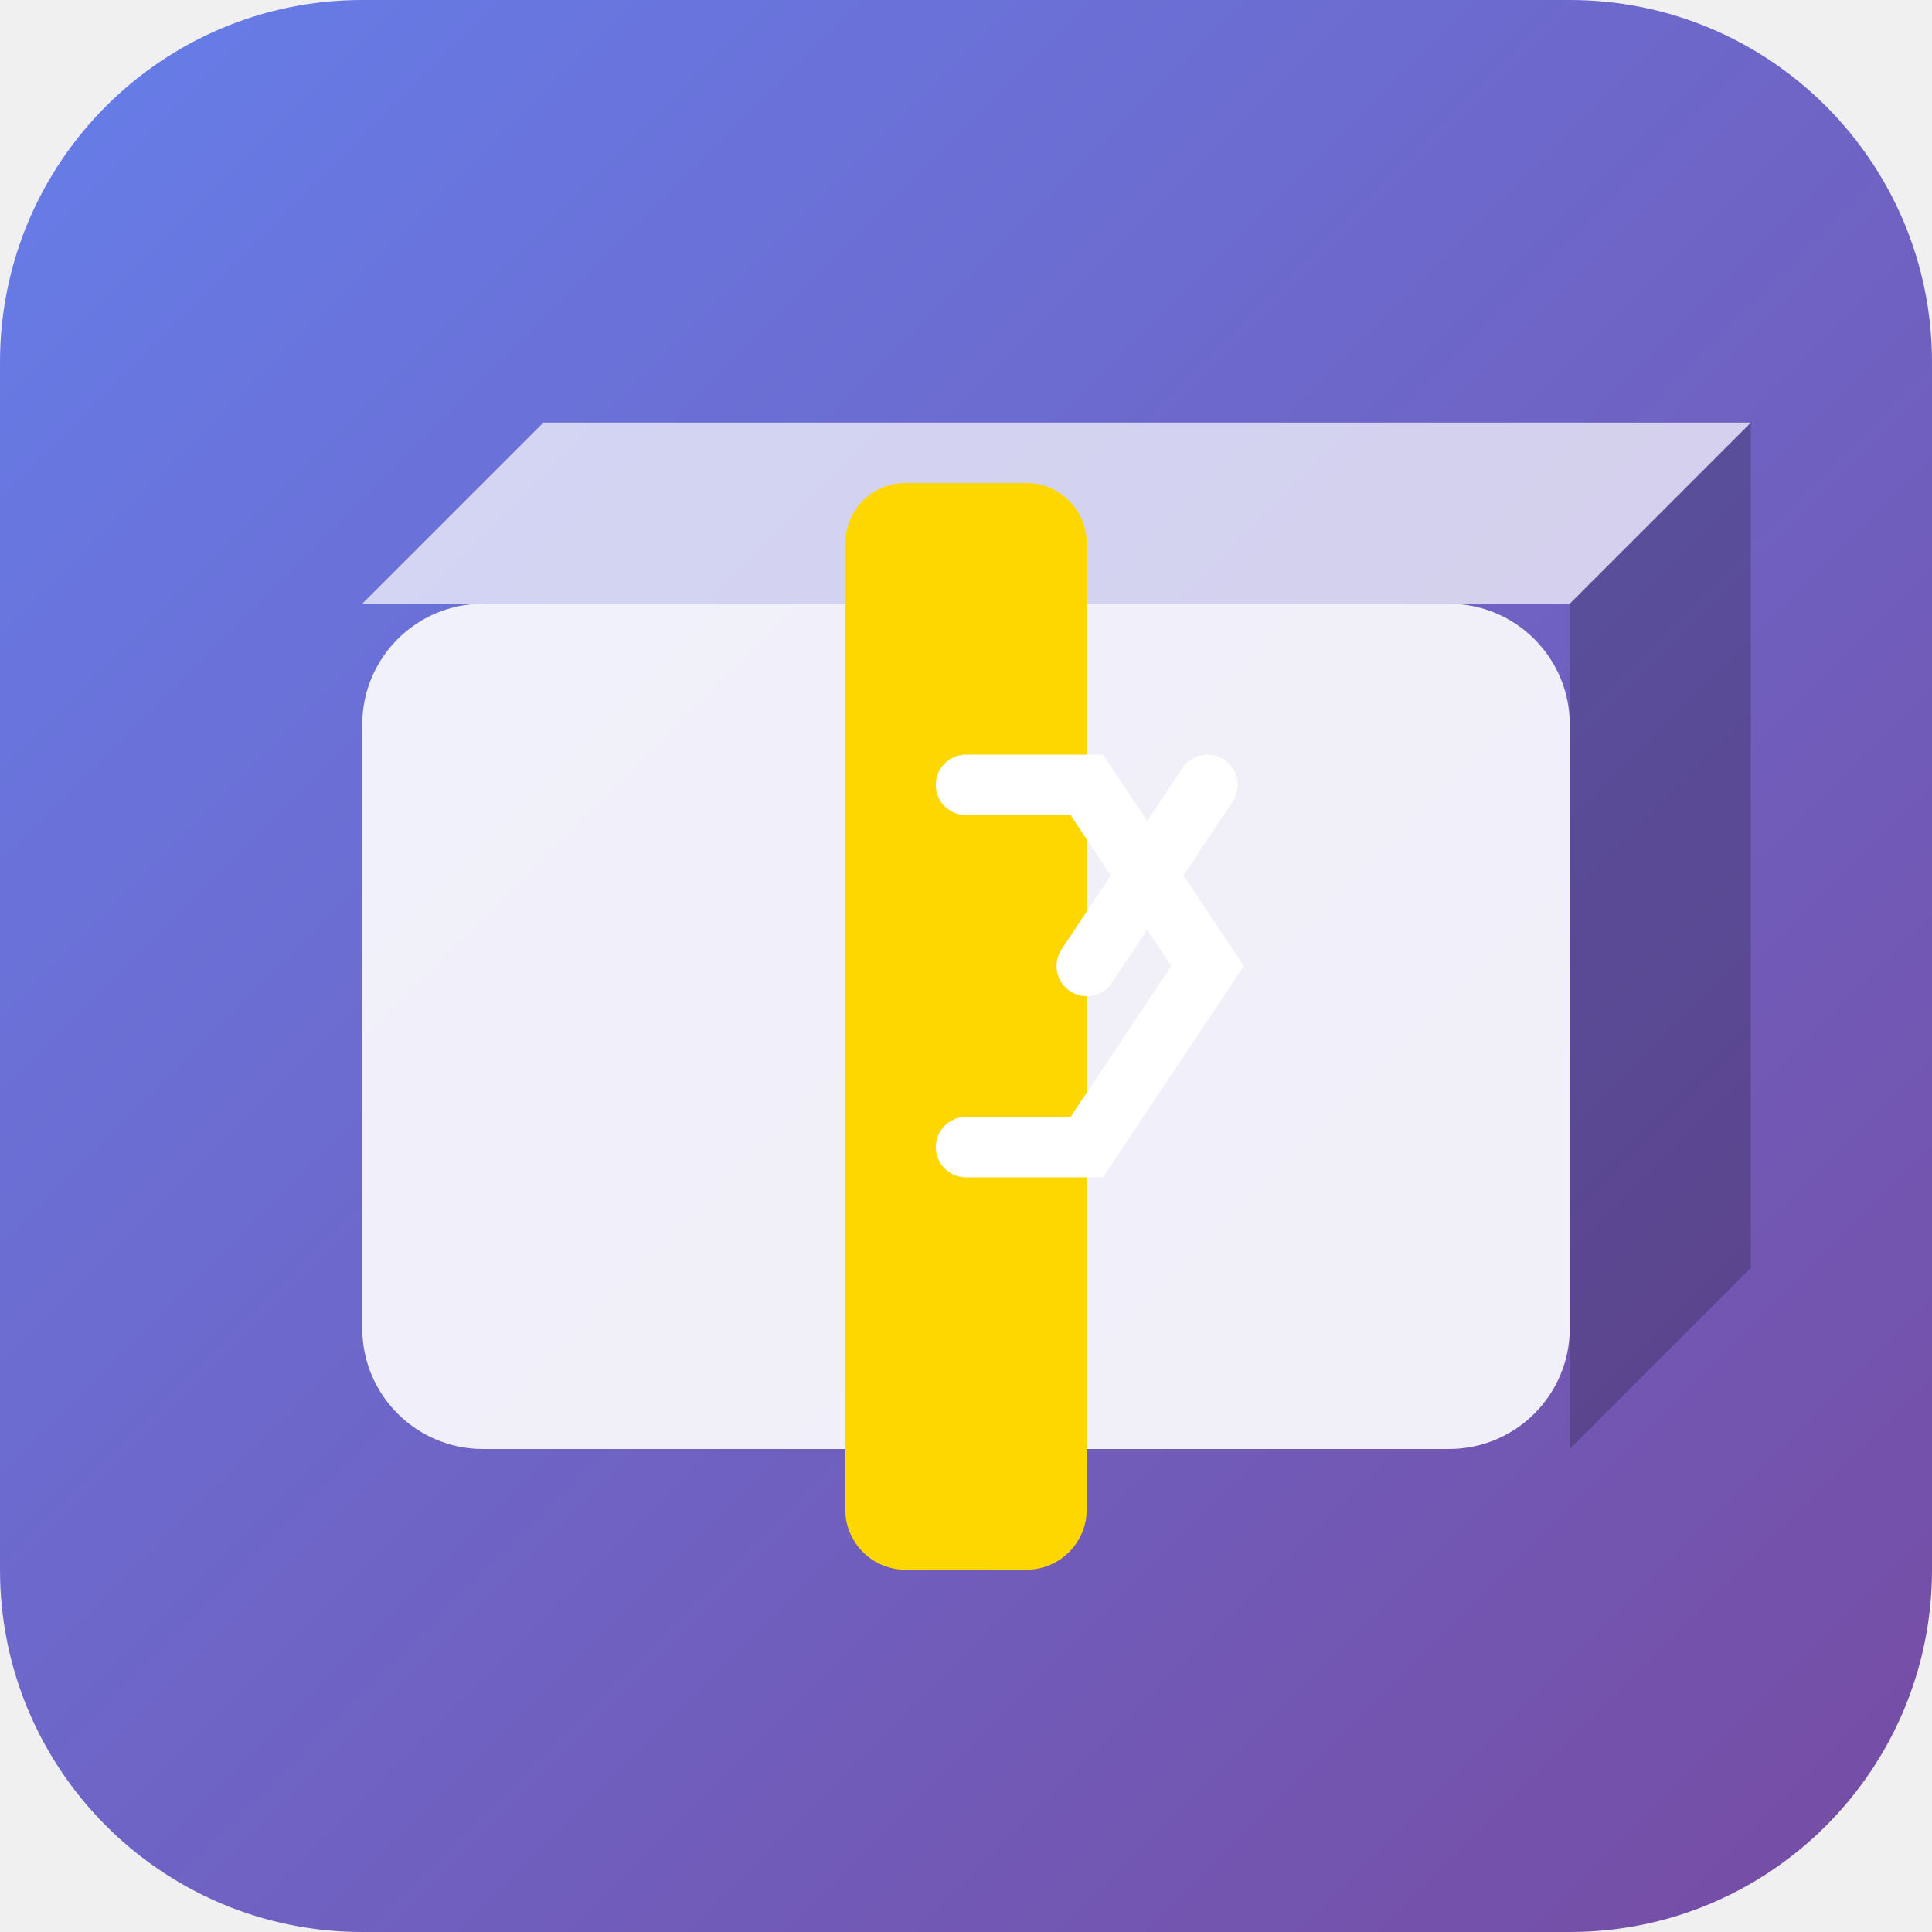
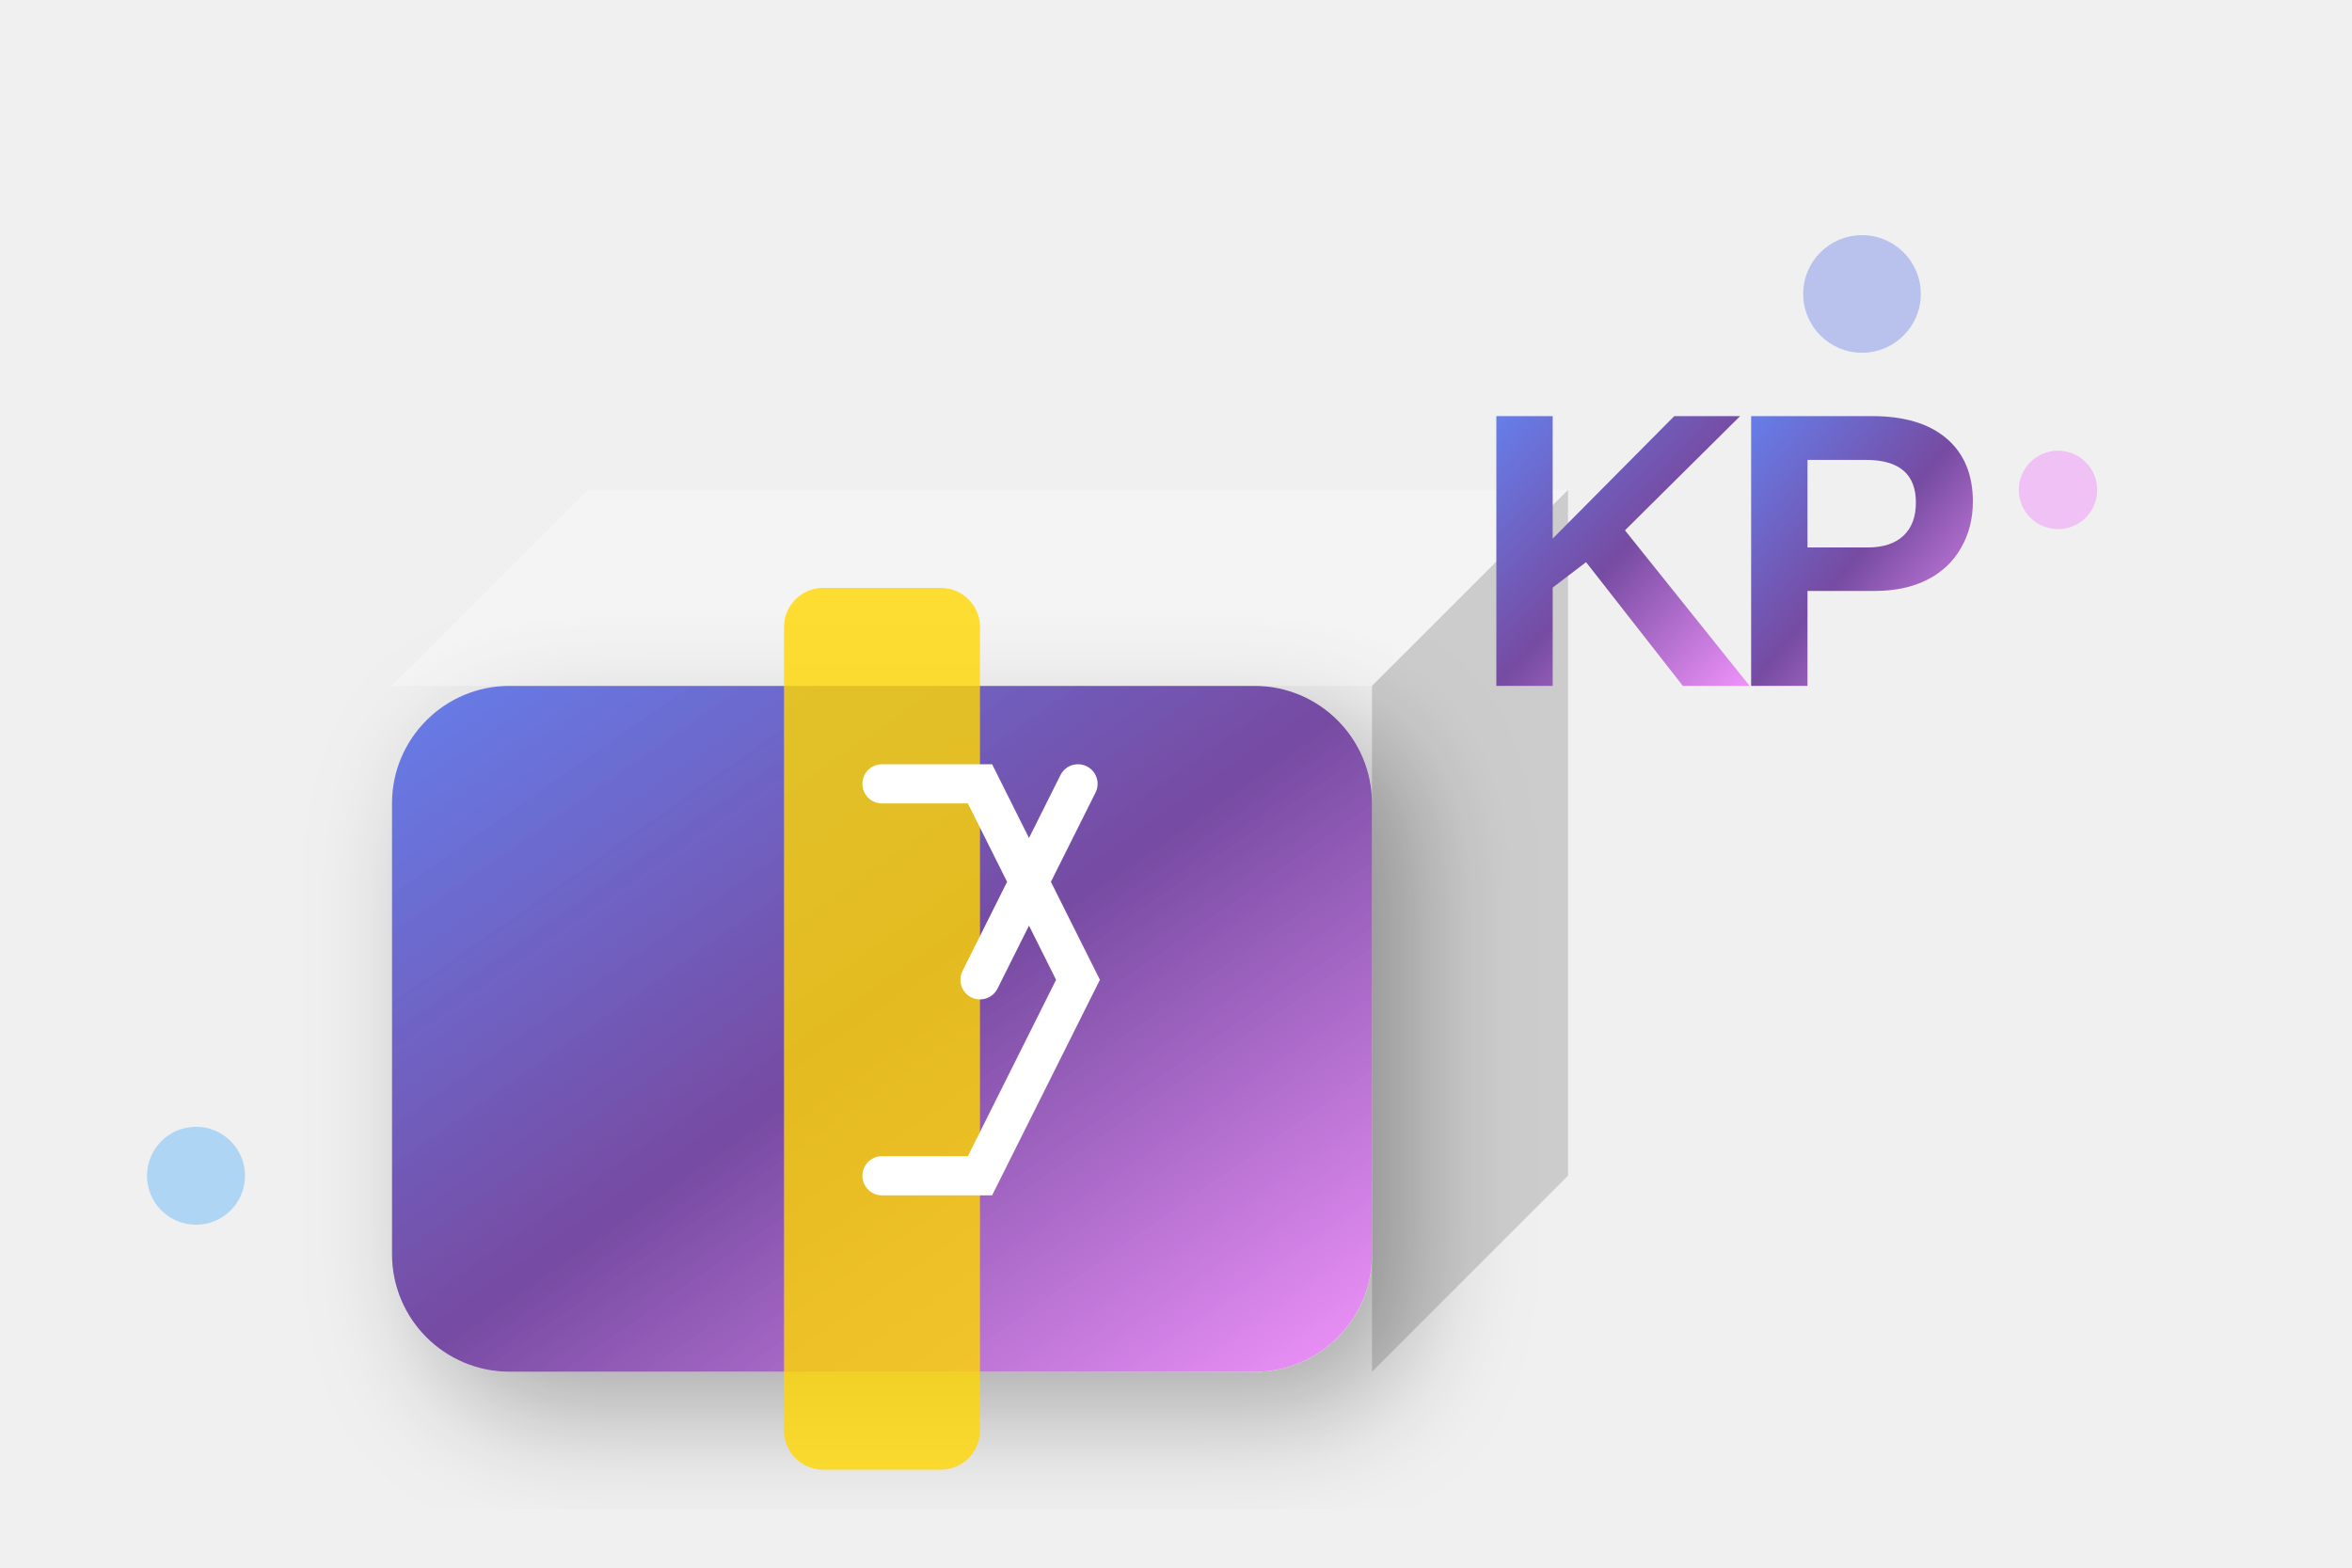
- <svg xmlns="http://www.w3.org/2000/svg" width="32" height="32" viewBox="0 0 32 32">
+ <svg xmlns="http://www.w3.org/2000/svg" width="120" height="80" viewBox="0 0 120 80">
  <defs>
-     <linearGradient id="faviconGradient" x1="0%" y1="0%" x2="100%" y2="100%">
+     <linearGradient id="logoGradient" x1="0%" y1="0%" x2="100%" y2="100%">
      <stop offset="0%" style="stop-color:#667eea;stop-opacity:1" />
-       <stop offset="100%" style="stop-color:#764ba2;stop-opacity:1" />
+       <stop offset="50%" style="stop-color:#764ba2;stop-opacity:1" />
+       <stop offset="100%" style="stop-color:#f093fb;stop-opacity:1" />
    </linearGradient>
+     <filter id="logoShadow" x="-20%" y="-20%" width="140%" height="140%">
+       <feDropShadow dx="2" dy="2" stdDeviation="3" flood-opacity="0.3" />
+     </filter>
  </defs>
-   <rect width="32" height="32" fill="url(#faviconGradient)" rx="6" />
-   <rect x="6" y="10" width="20" height="14" fill="rgba(255,255,255,0.9)" rx="2" />
-   <polygon points="6,10 9,7 29,7 26,10" fill="rgba(255,255,255,0.7)" />
-   <polygon points="26,10 29,7 29,21 26,24" fill="rgba(0,0,0,0.2)" />
-   <rect x="14" y="8" width="4" height="18" fill="#FFD700" rx="1" />
-   <path d="M 16,13 L 18,13 L 20,16 L 18,19 L 16,19 M 18,16 L 20,13" stroke="white" stroke-width="1" fill="none" stroke-linecap="round" />
+   <g transform="translate(20, 15)">
+     <rect x="0" y="20" width="50" height="35" fill="url(#logoGradient)" rx="6" filter="url(#logoShadow)" />
+     <polygon points="0,20 10,10 60,10 50,20" fill="rgba(255,255,255,0.3)" />
+     <polygon points="50,20 60,10 60,45 50,55" fill="rgba(0,0,0,0.15)" />
+     <rect x="20" y="15" width="10" height="45" fill="#FFD700" opacity="0.8" rx="2" />
+     <path d="M 25,25 L 30,25 L 35,35 L 30,45 L 25,45 M 30,35 L 35,25" stroke="white" stroke-width="2" fill="none" stroke-linecap="round" />
+   </g>
+   <text x="75" y="35" font-family="Arial, sans-serif" font-size="20" font-weight="bold" fill="url(#logoGradient)">K</text>
+   <text x="88" y="35" font-family="Arial, sans-serif" font-size="20" font-weight="bold" fill="url(#logoGradient)">P</text>
+   <circle cx="95" cy="15" r="3" fill="rgba(102, 126, 234, 0.4)" />
+   <circle cx="105" cy="25" r="2" fill="rgba(240, 147, 251, 0.5)" />
+   <circle cx="10" cy="60" r="2.5" fill="rgba(79, 172, 254, 0.4)" />
</svg>
